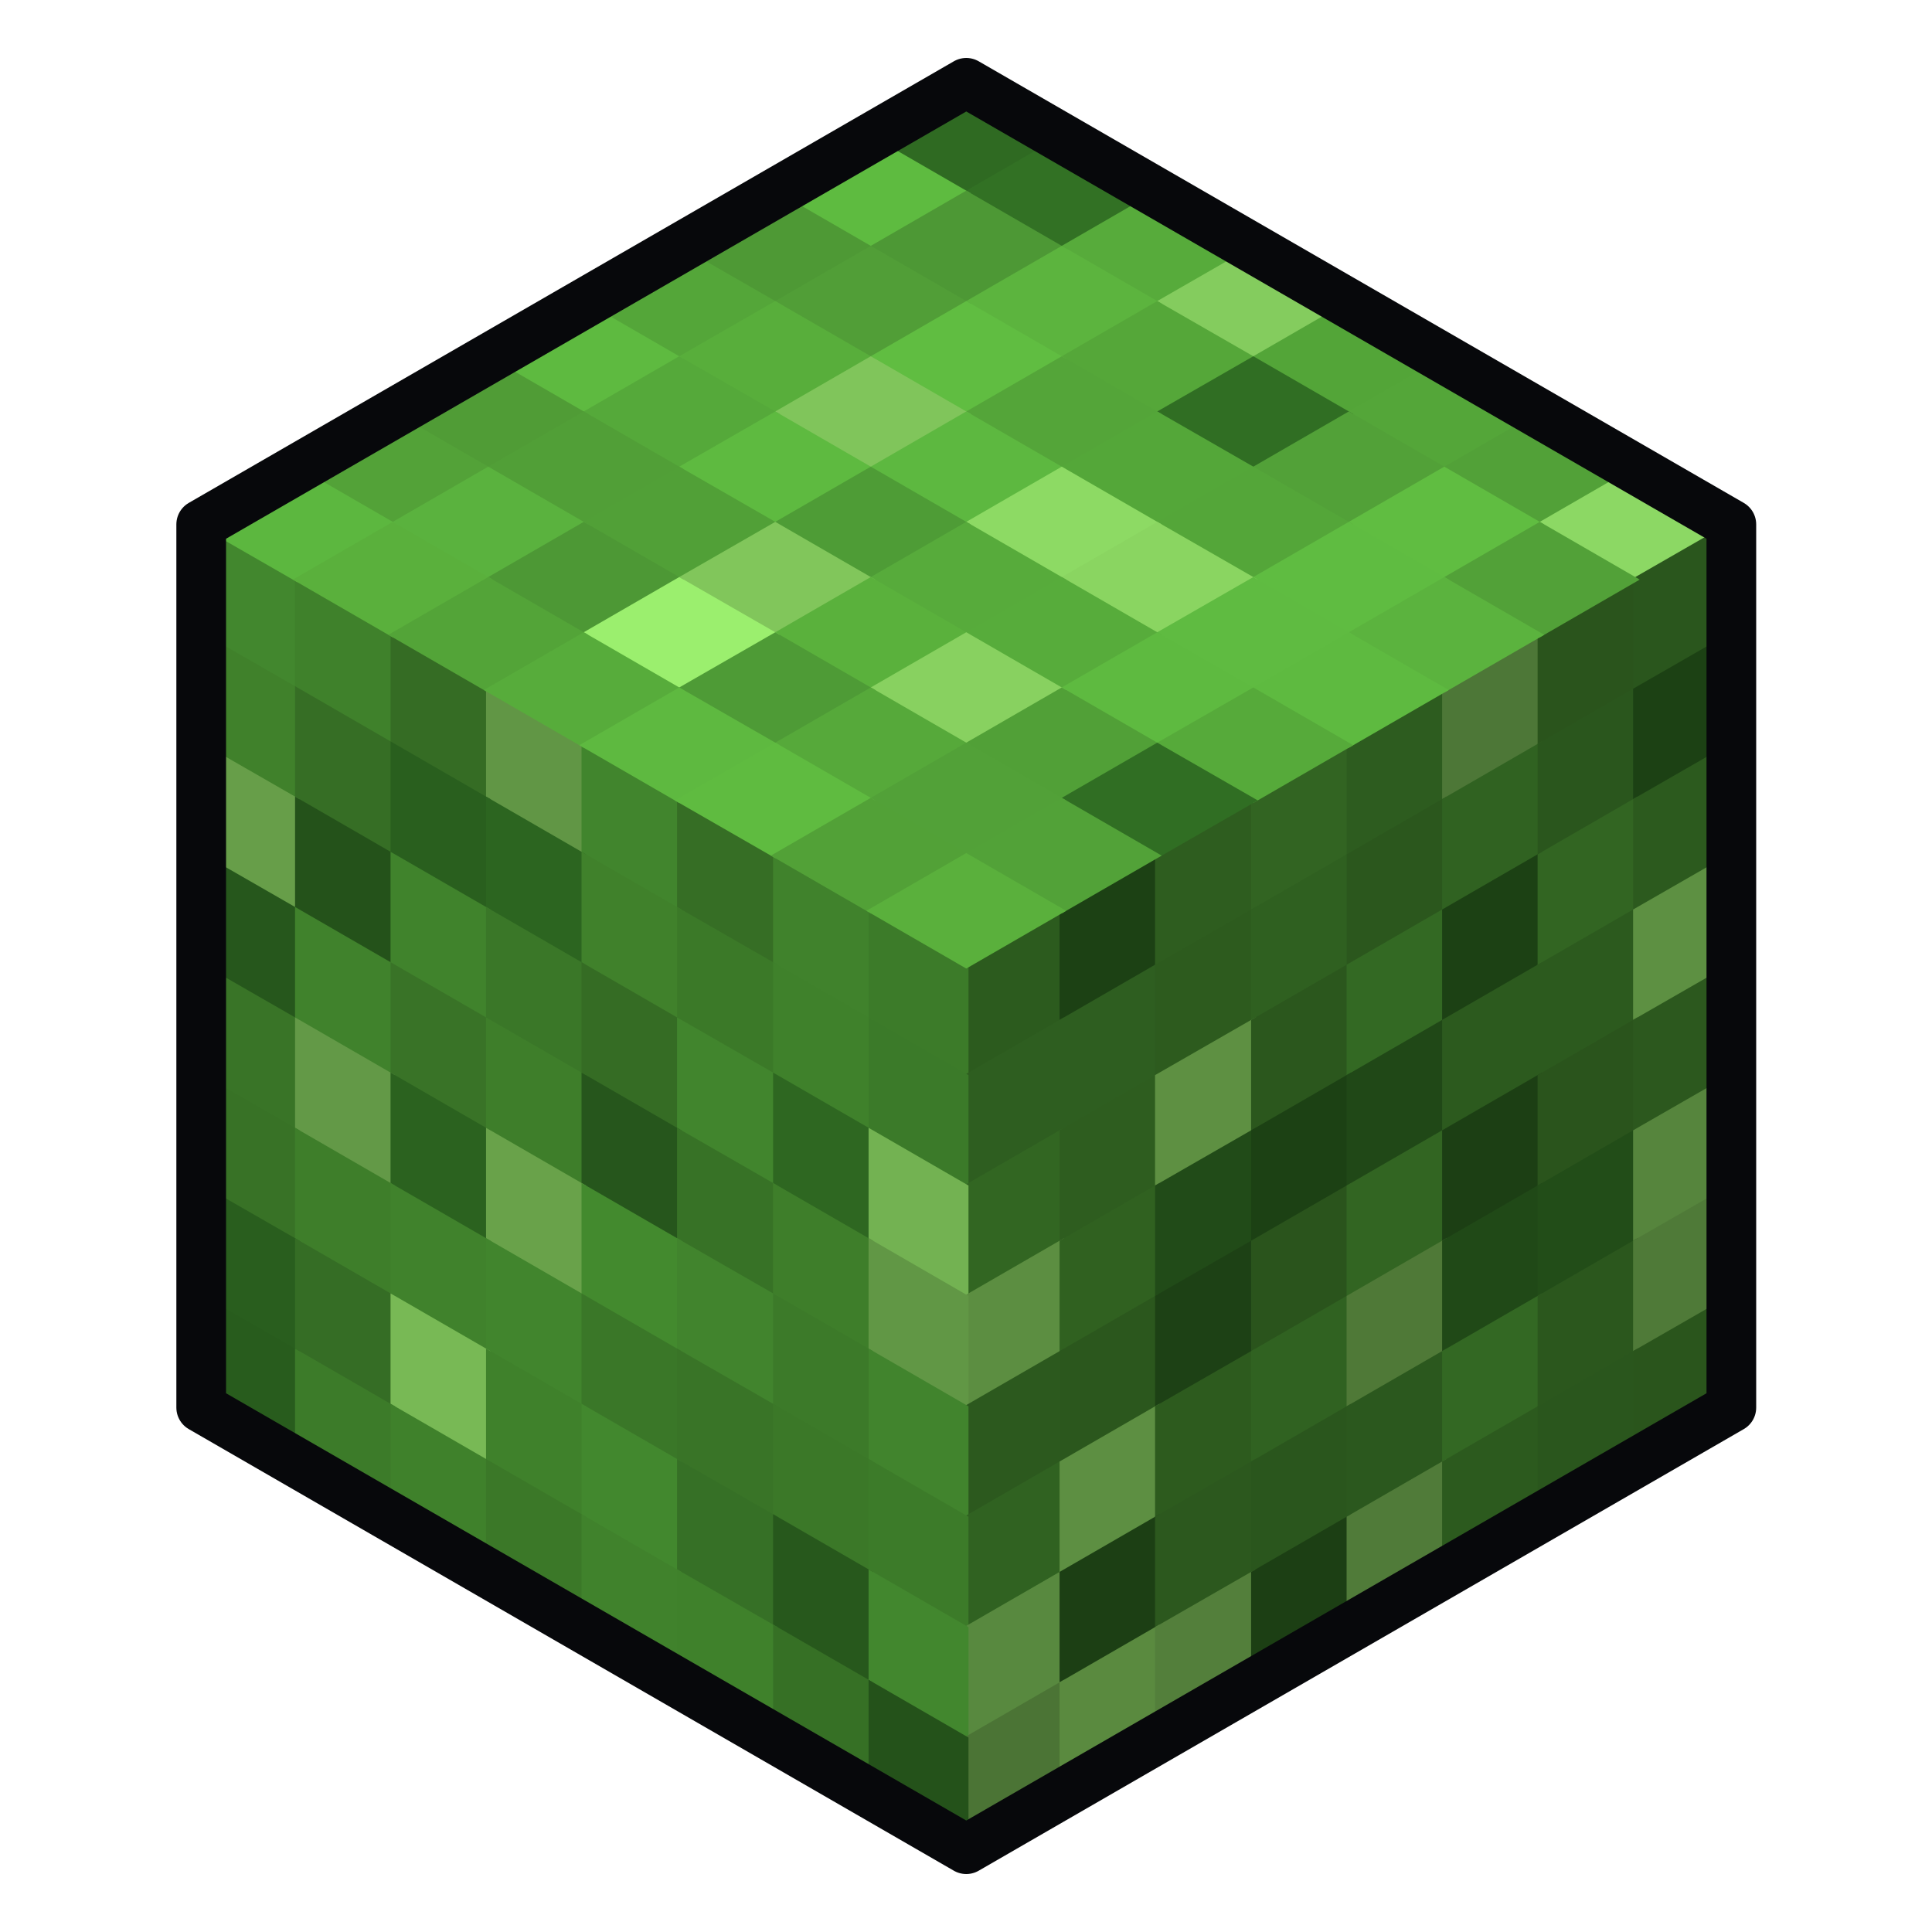
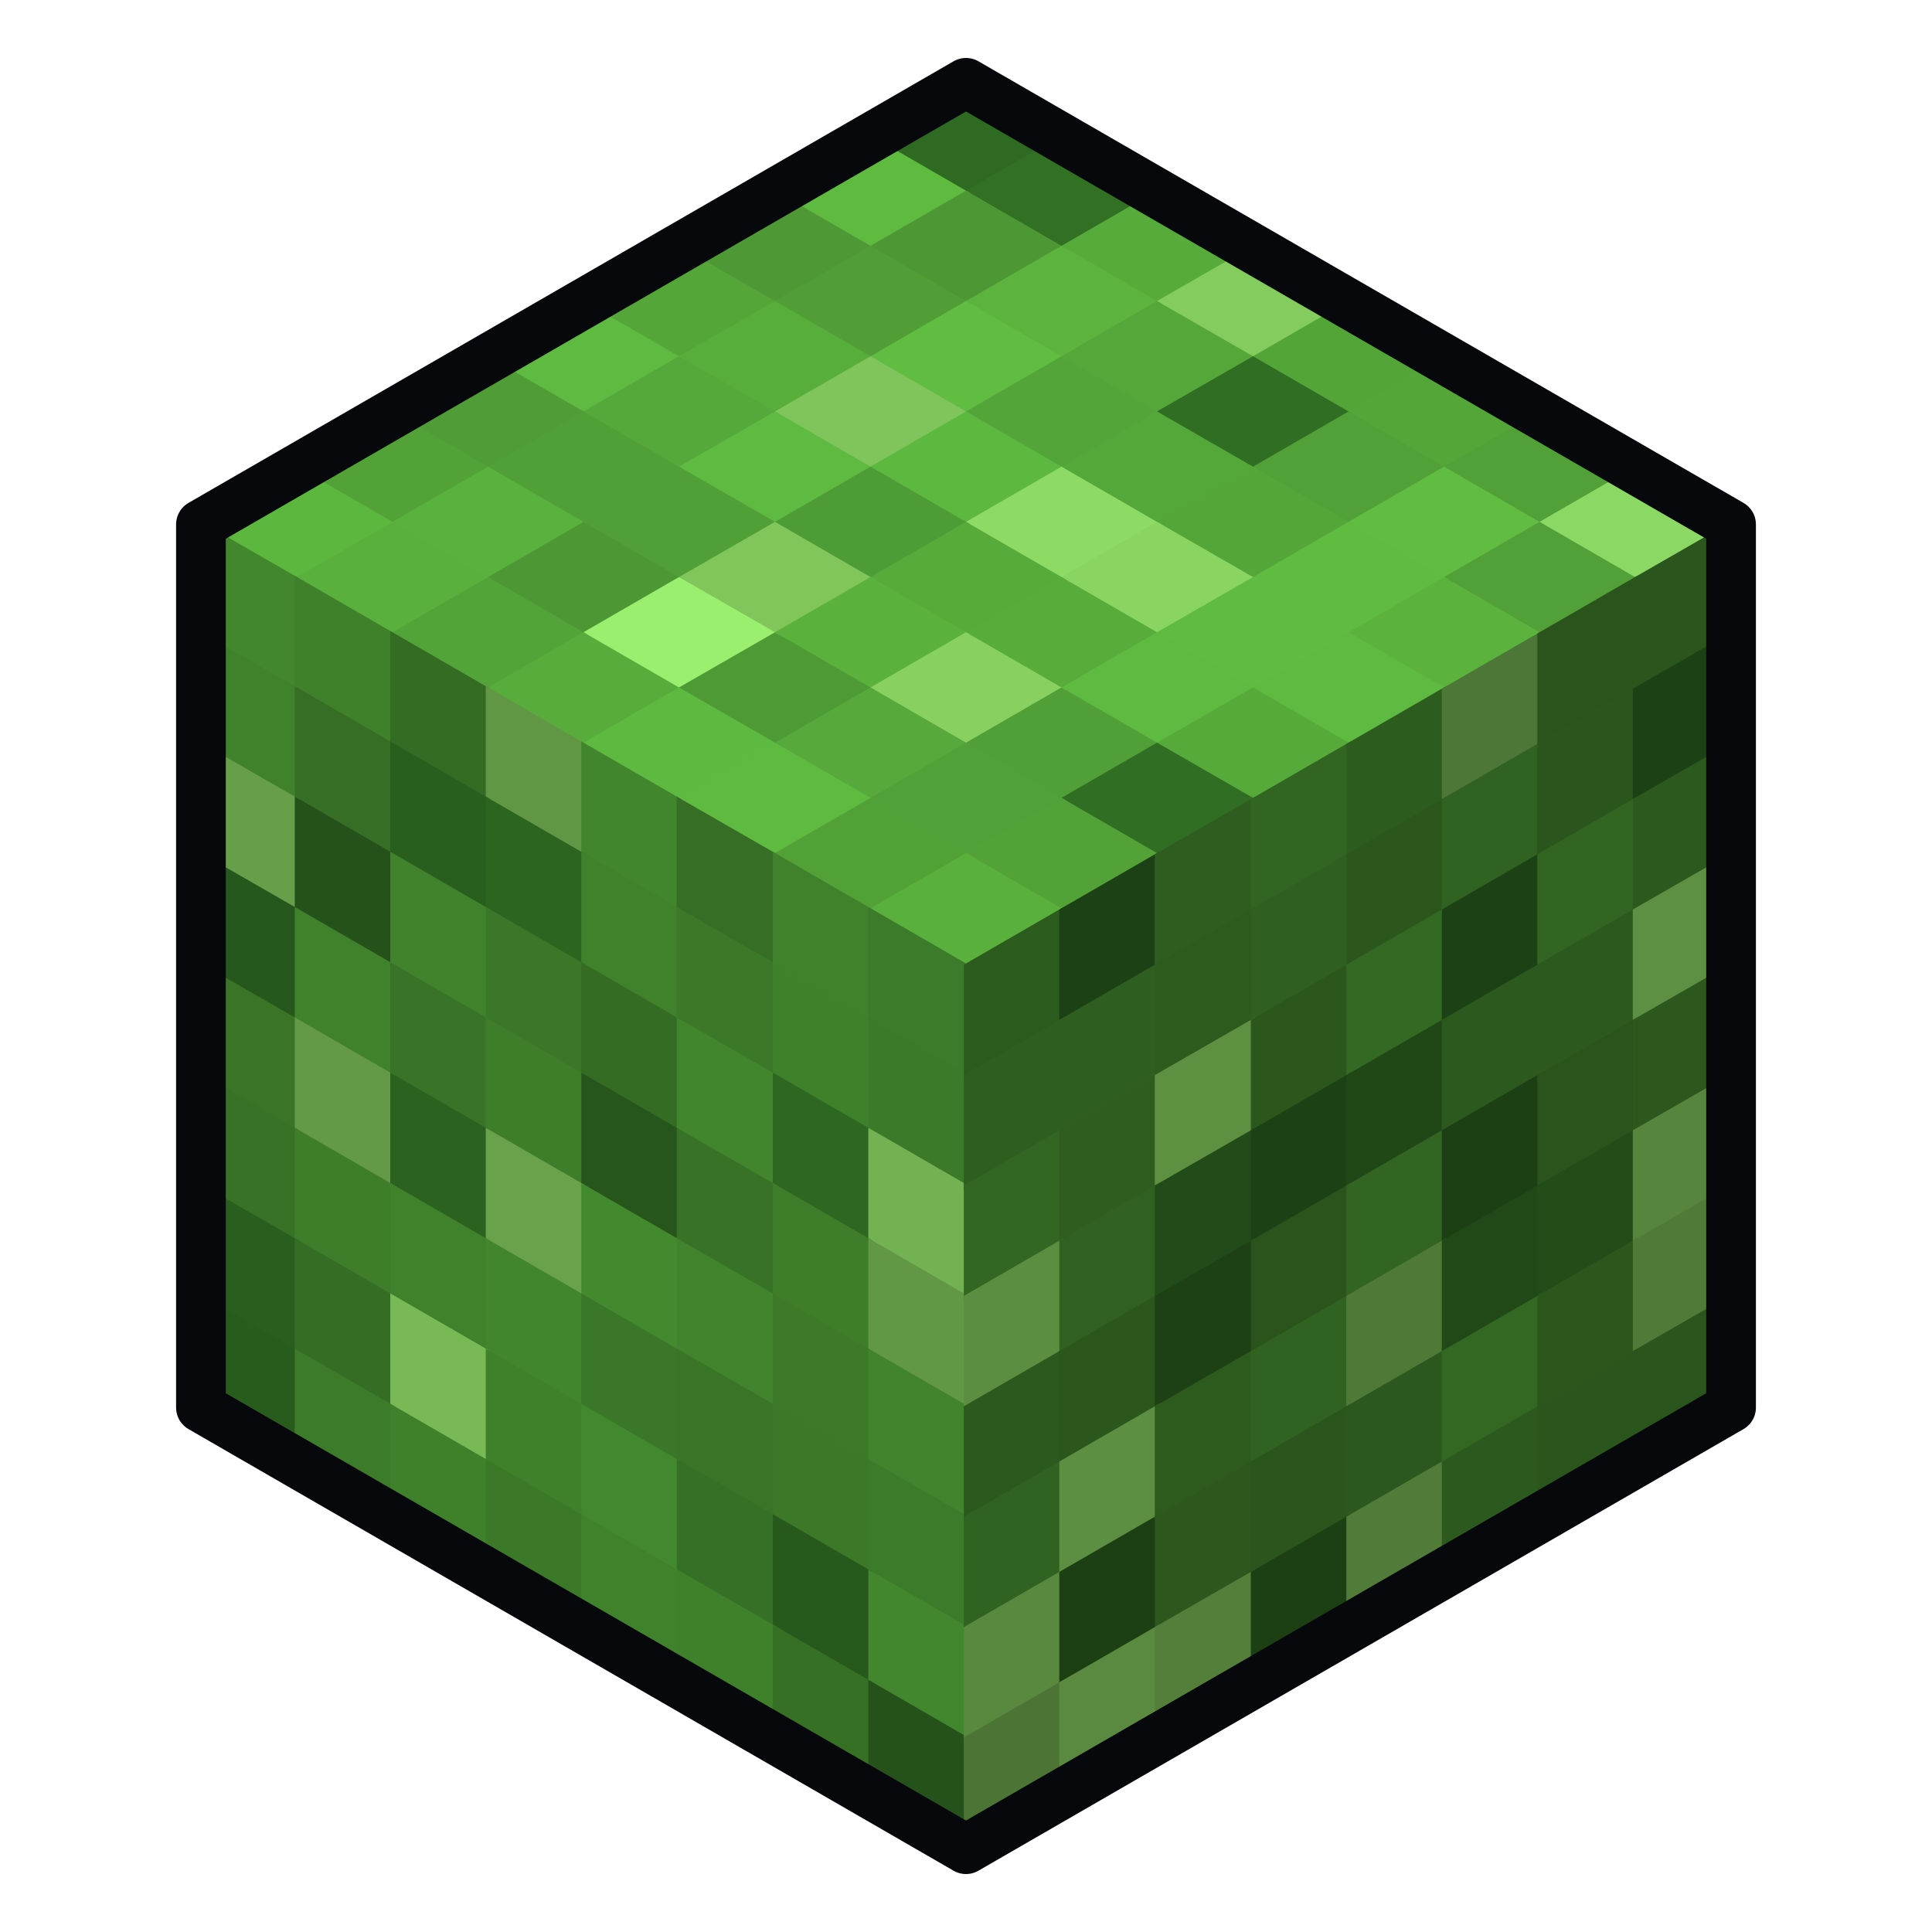
- <svg xmlns="http://www.w3.org/2000/svg" viewBox="-14.86 -1.5 29.71 35.00" width="128" height="128">
+ <svg xmlns="http://www.w3.org/2000/svg" viewBox="-17.50 -1.50 35.00 35.00" width="128" height="128">
  <polygon points="0,0 1.73,1 0,2 -1.73,1" fill="#2f6a22" stroke="#2f6a22" stroke-width="0.08" />
+   <polygon points="1.73,1 3.46,2 1.73,3 0,2" fill="#327124" stroke="#327124" stroke-width="0.08" />
+   <polygon points="3.46,2 5.2,3 3.46,4 1.73,3" fill="#57ab3b" stroke="#57ab3b" stroke-width="0.08" />
+   <polygon points="5.2,3 6.93,4 5.2,5 3.46,4" fill="#84cc5e" stroke="#84cc5e" stroke-width="0.08" />
+   <polygon points="6.93,4 8.66,5 6.93,6 5.2,5" fill="#53a538" stroke="#53a538" stroke-width="0.08" />
+   <polygon points="8.66,5 10.39,6 8.66,7 6.93,6" fill="#54a639" stroke="#54a639" stroke-width="0.08" />
+   <polygon points="10.39,6 12.12,7 10.39,8 8.66,7" fill="#52a138" stroke="#52a138" stroke-width="0.08" />
+   <polygon points="12.12,7 13.86,8 12.12,9 10.39,8" fill="#8cd864" stroke="#8cd864" stroke-width="0.08" />
+   <polygon points="-1.73,1 0,2 -1.73,3 -3.46,2" fill="#5ebb40" stroke="#5ebb40" stroke-width="0.08" />
+   <polygon points="0,2 1.73,3 0,4 -1.73,3" fill="#4d9835" stroke="#4d9835" stroke-width="0.08" />
+   <polygon points="1.73,3 3.46,4 1.73,5 0,4" fill="#5cb43e" stroke="#5cb43e" stroke-width="0.08" />
+   <polygon points="3.46,4 5.2,5 3.46,6 1.73,5" fill="#55a739" stroke="#55a739" stroke-width="0.08" />
+   <polygon points="5.2,5 6.93,6 5.2,7 3.46,6" fill="#306e23" stroke="#306e23" stroke-width="0.08" />
+   <polygon points="6.93,6 8.66,7 6.93,8 5.2,7" fill="#52a138" stroke="#52a138" stroke-width="0.08" />
+   <polygon points="8.66,7 10.39,8 8.66,9 6.93,8" fill="#60bd41" stroke="#60bd41" stroke-width="0.08" />
+   <polygon points="10.39,8 12.12,9 10.39,10 8.66,9" fill="#52a138" stroke="#52a138" stroke-width="0.08" />
+   <polygon points="-3.46,2 -1.73,3 -3.46,4 -5.2,3" fill="#4e9935" stroke="#4e9935" stroke-width="0.08" />
+   <polygon points="-1.73,3 0,4 -1.73,5 -3.46,4" fill="#519e37" stroke="#519e37" stroke-width="0.08" />
+   <polygon points="0,4 1.73,5 0,6 -1.73,5" fill="#60bd41" stroke="#60bd41" stroke-width="0.08" />
+   <polygon points="1.73,5 3.46,6 1.73,7 0,6" fill="#54a539" stroke="#54a539" stroke-width="0.08" />
+   <polygon points="3.46,6 5.2,7 3.46,8 1.73,7" fill="#54a739" stroke="#54a739" stroke-width="0.08" />
+   <polygon points="5.2,7 6.93,8 5.2,9 3.46,8" fill="#54a639" stroke="#54a639" stroke-width="0.08" />
+   <polygon points="6.93,8 8.66,9 6.93,10 5.2,9" fill="#5fbc41" stroke="#5fbc41" stroke-width="0.08" />
+   <polygon points="8.66,9 10.39,10 8.66,11 6.93,10" fill="#5bb33e" stroke="#5bb33e" stroke-width="0.08" />
+   <polygon points="-5.2,3 -3.46,4 -5.2,5 -6.93,4" fill="#54a639" stroke="#54a639" stroke-width="0.08" />
+   <polygon points="-3.46,4 -1.73,5 -3.46,6 -5.2,5" fill="#58ae3b" stroke="#58ae3b" stroke-width="0.08" />
+   <polygon points="-1.73,5 0,6 -1.73,7 -3.46,6" fill="#80c55b" stroke="#80c55b" stroke-width="0.08" />
+   <polygon points="0,6 1.73,7 0,8 -1.73,7" fill="#5db840" stroke="#5db840" stroke-width="0.08" />
+   <polygon points="1.73,7 3.46,8 1.73,9 0,8" fill="#8dda64" stroke="#8dda64" stroke-width="0.08" />
+   <polygon points="3.46,8 5.2,9 3.46,10 1.73,9" fill="#8ad561" stroke="#8ad561" stroke-width="0.08" />
+   <polygon points="5.2,9 6.93,10 5.2,11 3.46,10" fill="#5fbb41" stroke="#5fbb41" stroke-width="0.08" />
+   <polygon points="6.93,10 8.66,11 6.93,12 5.2,11" fill="#5eba40" stroke="#5eba40" stroke-width="0.08" />
+   <polygon points="-6.93,4 -5.2,5 -6.93,6 -8.66,5" fill="#5eba40" stroke="#5eba40" stroke-width="0.08" />
+   <polygon points="-5.2,5 -3.46,6 -5.2,7 -6.93,6" fill="#55a93a" stroke="#55a93a" stroke-width="0.08" />
+   <polygon points="-3.46,6 -1.73,7 -3.46,8 -5.2,7" fill="#5eba40" stroke="#5eba40" stroke-width="0.08" />
+   <polygon points="-1.73,7 0,8 -1.73,9 -3.46,8" fill="#4e9c36" stroke="#4e9c36" stroke-width="0.08" />
+   <polygon points="0,8 1.73,9 0,10 -1.73,9" fill="#57ab3b" stroke="#57ab3b" stroke-width="0.08" />
+   <polygon points="1.73,9 3.46,10 1.73,11 0,10" fill="#57ac3b" stroke="#57ac3b" stroke-width="0.08" />
+   <polygon points="3.46,10 5.2,11 3.46,12 1.73,11" fill="#5eba40" stroke="#5eba40" stroke-width="0.08" />
+   <polygon points="5.2,11 6.93,12 5.2,13 3.46,12" fill="#56aa3a" stroke="#56aa3a" stroke-width="0.08" />
+   <polygon points="-8.66,5 -6.93,6 -8.66,7 -10.39,6" fill="#509c36" stroke="#509c36" stroke-width="0.08" />
+   <polygon points="-6.93,6 -5.2,7 -6.93,8 -8.66,7" fill="#519f37" stroke="#519f37" stroke-width="0.08" />
+   <polygon points="-5.2,7 -3.46,8 -5.2,9 -6.93,8" fill="#51a037" stroke="#51a037" stroke-width="0.08" />
+   <polygon points="-3.46,8 -1.73,9 -3.46,10 -5.2,9" fill="#81c65b" stroke="#81c65b" stroke-width="0.08" />
+   <polygon points="-1.73,9 0,10 -1.73,11 -3.46,10" fill="#5ab13c" stroke="#5ab13c" stroke-width="0.08" />
+   <polygon points="0,10 1.73,11 0,12 -1.73,11" fill="#88d160" stroke="#88d160" stroke-width="0.08" />
+   <polygon points="1.73,11 3.46,12 1.73,13 0,12" fill="#51a037" stroke="#51a037" stroke-width="0.08" />
+   <polygon points="3.46,12 5.2,13 3.46,14 1.73,13" fill="#306e23" stroke="#306e23" stroke-width="0.08" />
+   <polygon points="-10.39,6 -8.66,7 -10.39,8 -12.12,7" fill="#53a238" stroke="#53a238" stroke-width="0.08" />
+   <polygon points="-8.66,7 -6.93,8 -8.66,9 -10.39,8" fill="#5ab23e" stroke="#5ab23e" stroke-width="0.08" />
+   <polygon points="-6.93,8 -5.2,9 -6.93,10 -8.66,9" fill="#4d9835" stroke="#4d9835" stroke-width="0.08" />
+   <polygon points="-5.2,9 -3.46,10 -5.2,11 -6.93,10" fill="#9bef6e" stroke="#9bef6e" stroke-width="0.08" />
+   <polygon points="-3.46,10 -1.73,11 -3.46,12 -5.2,11" fill="#4e9b36" stroke="#4e9b36" stroke-width="0.08" />
+   <polygon points="-1.73,11 0,12 -1.73,13 -3.46,12" fill="#56a93a" stroke="#56a93a" stroke-width="0.08" />
+   <polygon points="0,12 1.73,13 0,14 -1.73,13" fill="#52a138" stroke="#52a138" stroke-width="0.08" />
+   <polygon points="1.73,13 3.46,14 1.73,15 0,14" fill="#52a238" stroke="#52a238" stroke-width="0.08" />
+   <polygon points="-12.12,7 -10.39,8 -12.12,9 -13.86,8" fill="#5cb73f" stroke="#5cb73f" stroke-width="0.08" />
+   <polygon points="-10.39,8 -8.66,9 -10.39,10 -12.12,9" fill="#5ab03c" stroke="#5ab03c" stroke-width="0.08" />
+   <polygon points="-8.66,9 -6.93,10 -8.66,11 -10.39,10" fill="#53a438" stroke="#53a438" stroke-width="0.08" />
+   <polygon points="-6.93,10 -5.2,11 -6.93,12 -8.66,11" fill="#57ac3b" stroke="#57ac3b" stroke-width="0.08" />
+   <polygon points="-5.2,11 -3.46,12 -5.2,13 -6.93,12" fill="#5eb940" stroke="#5eb940" stroke-width="0.08" />
+   <polygon points="-3.46,12 -1.73,13 -3.46,14 -5.2,13" fill="#5fbb40" stroke="#5fbb40" stroke-width="0.08" />
+   <polygon points="-1.73,13 0,14 -1.73,15 -3.46,14" fill="#52a137" stroke="#52a137" stroke-width="0.08" />
+   <polygon points="0,14 1.73,15 0,16 -1.73,15" fill="#5ab03c" stroke="#5ab03c" stroke-width="0.08" />
  <polygon points="-13.86,8 -12.12,9 -12.12,11 -13.86,10" fill="#42872e" stroke="#42872e" stroke-width="0.08" />
+   <polygon points="-12.12,9 -10.39,10 -10.39,12 -12.12,11" fill="#3f812b" stroke="#3f812b" stroke-width="0.08" />
+   <polygon points="-10.39,10 -8.66,11 -8.66,13 -10.39,12" fill="#356c24" stroke="#356c24" stroke-width="0.08" />
+   <polygon points="-8.66,11 -6.93,12 -6.93,14 -8.66,13" fill="#619645" stroke="#619645" stroke-width="0.08" />
+   <polygon points="-6.93,12 -5.2,13 -5.2,15 -6.93,14" fill="#41852d" stroke="#41852d" stroke-width="0.08" />
+   <polygon points="-5.2,13 -3.46,14 -3.46,16 -5.2,15" fill="#366e25" stroke="#366e25" stroke-width="0.08" />
+   <polygon points="-3.46,14 -1.73,15 -1.73,17 -3.46,16" fill="#40822c" stroke="#40822c" stroke-width="0.08" />
+   <polygon points="-1.73,15 0,16 0,18 -1.73,17" fill="#3c7b29" stroke="#3c7b29" stroke-width="0.08" />
+   <polygon points="-13.86,10 -12.12,11 -12.12,13 -13.86,12" fill="#40812b" stroke="#40812b" stroke-width="0.08" />
+   <polygon points="-12.12,11 -10.39,12 -10.39,14 -12.12,13" fill="#366e25" stroke="#366e25" stroke-width="0.08" />
+   <polygon points="-10.39,12 -8.66,13 -8.66,15 -10.39,14" fill="#295f1e" stroke="#295f1e" stroke-width="0.08" />
+   <polygon points="-8.66,13 -6.93,14 -6.93,16 -8.66,15" fill="#2c6520" stroke="#2c6520" stroke-width="0.08" />
+   <polygon points="-6.93,14 -5.2,15 -5.2,17 -6.93,16" fill="#40812b" stroke="#40812b" stroke-width="0.08" />
+   <polygon points="-5.2,15 -3.46,16 -3.46,18 -5.2,17" fill="#3b7928" stroke="#3b7928" stroke-width="0.08" />
+   <polygon points="-3.46,16 -1.73,17 -1.73,19 -3.46,18" fill="#3f812b" stroke="#3f812b" stroke-width="0.08" />
+   <polygon points="-1.73,17 0,18 0,20 -1.73,19" fill="#3b7a29" stroke="#3b7a29" stroke-width="0.08" />
+   <polygon points="-13.86,12 -12.12,13 -12.12,15 -13.86,14" fill="#679e49" stroke="#679e49" stroke-width="0.08" />
+   <polygon points="-12.12,13 -10.39,14 -10.39,16 -12.12,15" fill="#24521a" stroke="#24521a" stroke-width="0.08" />
+   <polygon points="-10.39,14 -8.66,15 -8.66,17 -10.39,16" fill="#40832c" stroke="#40832c" stroke-width="0.08" />
+   <polygon points="-8.66,15 -6.93,16 -6.93,18 -8.66,17" fill="#3a7728" stroke="#3a7728" stroke-width="0.08" />
+   <polygon points="-6.93,16 -5.2,17 -5.2,19 -6.93,18" fill="#356c24" stroke="#356c24" stroke-width="0.08" />
+   <polygon points="-5.2,17 -3.46,18 -3.46,20 -5.2,19" fill="#41852d" stroke="#41852d" stroke-width="0.08" />
+   <polygon points="-3.46,18 -1.73,19 -1.73,21 -3.46,20" fill="#2e6721" stroke="#2e6721" stroke-width="0.08" />
+   <polygon points="-1.73,19 0,20 0,22 -1.73,21" fill="#73b252" stroke="#73b252" stroke-width="0.08" />
+   <polygon points="-13.86,14 -12.12,15 -12.12,17 -13.86,16" fill="#26571c" stroke="#26571c" stroke-width="0.08" />
+   <polygon points="-12.12,15 -10.39,16 -10.39,18 -12.12,17" fill="#40822c" stroke="#40822c" stroke-width="0.08" />
+   <polygon points="-10.39,16 -8.66,17 -8.66,19 -10.39,18" fill="#397327" stroke="#397327" stroke-width="0.08" />
+   <polygon points="-8.66,17 -6.93,18 -6.93,20 -8.66,19" fill="#3e7e2a" stroke="#3e7e2a" stroke-width="0.08" />
+   <polygon points="-6.93,18 -5.2,19 -5.2,21 -6.93,20" fill="#26561c" stroke="#26561c" stroke-width="0.08" />
+   <polygon points="-5.2,19 -3.46,20 -3.46,22 -5.2,21" fill="#377226" stroke="#377226" stroke-width="0.08" />
+   <polygon points="-3.46,20 -1.73,21 -1.73,23 -3.46,22" fill="#3e7e2a" stroke="#3e7e2a" stroke-width="0.08" />
+   <polygon points="-1.73,21 0,22 0,24 -1.73,23" fill="#619745" stroke="#619745" stroke-width="0.08" />
+   <polygon points="-13.86,16 -12.12,17 -12.12,19 -13.86,18" fill="#397427" stroke="#397427" stroke-width="0.08" />
+   <polygon points="-12.12,17 -10.39,18 -10.39,20 -12.12,19" fill="#639947" stroke="#639947" stroke-width="0.08" />
+   <polygon points="-10.39,18 -8.66,19 -8.66,21 -10.39,20" fill="#2b621f" stroke="#2b621f" stroke-width="0.08" />
+   <polygon points="-8.66,19 -6.93,20 -6.93,22 -8.66,21" fill="#69a24a" stroke="#69a24a" stroke-width="0.08" />
+   <polygon points="-6.93,20 -5.2,21 -5.2,23 -6.93,22" fill="#438a2e" stroke="#438a2e" stroke-width="0.08" />
+   <polygon points="-5.2,21 -3.46,22 -3.46,24 -5.2,23" fill="#41842d" stroke="#41842d" stroke-width="0.08" />
+   <polygon points="-3.46,22 -1.73,23 -1.73,25 -3.46,24" fill="#3c7a29" stroke="#3c7a29" stroke-width="0.08" />
+   <polygon points="-1.73,23 0,24 0,26 -1.73,25" fill="#41842d" stroke="#41842d" stroke-width="0.08" />
+   <polygon points="-13.86,18 -12.12,19 -12.12,21 -13.86,20" fill="#387226" stroke="#387226" stroke-width="0.08" />
+   <polygon points="-12.12,19 -10.39,20 -10.39,22 -12.12,21" fill="#3e7e2a" stroke="#3e7e2a" stroke-width="0.08" />
+   <polygon points="-10.39,20 -8.66,21 -8.66,23 -10.39,22" fill="#40822c" stroke="#40822c" stroke-width="0.08" />
+   <polygon points="-8.66,21 -6.93,22 -6.93,24 -8.66,23" fill="#41852d" stroke="#41852d" stroke-width="0.08" />
+   <polygon points="-6.93,22 -5.2,23 -5.2,25 -6.93,24" fill="#3a7728" stroke="#3a7728" stroke-width="0.08" />
+   <polygon points="-5.2,23 -3.46,24 -3.46,26 -5.2,25" fill="#397427" stroke="#397427" stroke-width="0.08" />
+   <polygon points="-3.46,24 -1.73,25 -1.73,27 -3.46,26" fill="#3b7828" stroke="#3b7828" stroke-width="0.08" />
+   <polygon points="-1.73,25 0,26 0,28 -1.73,27" fill="#3c7b29" stroke="#3c7b29" stroke-width="0.08" />
+   <polygon points="-13.86,20 -12.12,21 -12.12,23 -13.86,22" fill="#295e1e" stroke="#295e1e" stroke-width="0.08" />
+   <polygon points="-12.12,21 -10.39,22 -10.39,24 -12.12,23" fill="#356d25" stroke="#356d25" stroke-width="0.08" />
+   <polygon points="-10.39,22 -8.66,23 -8.66,25 -10.39,24" fill="#78b955" stroke="#78b955" stroke-width="0.08" />
+   <polygon points="-8.66,23 -6.93,24 -6.93,26 -8.66,25" fill="#3f812b" stroke="#3f812b" stroke-width="0.08" />
+   <polygon points="-6.93,24 -5.2,25 -5.2,27 -6.93,26" fill="#42882e" stroke="#42882e" stroke-width="0.08" />
+   <polygon points="-5.2,25 -3.46,26 -3.46,28 -5.2,27" fill="#367026" stroke="#367026" stroke-width="0.08" />
+   <polygon points="-3.46,26 -1.73,27 -1.73,29 -3.46,28" fill="#27581c" stroke="#27581c" stroke-width="0.08" />
+   <polygon points="-1.73,27 0,28 0,30 -1.73,29" fill="#42872e" stroke="#42872e" stroke-width="0.08" />
+   <polygon points="-13.86,22 -12.12,23 -12.12,25 -13.86,24" fill="#285c1d" stroke="#285c1d" stroke-width="0.08" />
+   <polygon points="-12.12,23 -10.39,24 -10.39,26 -12.12,25" fill="#3c7b29" stroke="#3c7b29" stroke-width="0.08" />
+   <polygon points="-10.39,24 -8.66,25 -8.66,27 -10.39,26" fill="#3f812b" stroke="#3f812b" stroke-width="0.08" />
+   <polygon points="-8.66,25 -6.93,26 -6.93,28 -8.66,27" fill="#3b7828" stroke="#3b7828" stroke-width="0.08" />
+   <polygon points="-6.93,26 -5.2,27 -5.2,29 -6.93,28" fill="#40822c" stroke="#40822c" stroke-width="0.08" />
+   <polygon points="-5.2,27 -3.46,28 -3.46,30 -5.2,29" fill="#3f812b" stroke="#3f812b" stroke-width="0.08" />
+   <polygon points="-3.46,28 -1.73,29 -1.73,31 -3.46,30" fill="#367025" stroke="#367025" stroke-width="0.08" />
+   <polygon points="-1.73,29 0,30 0,32 -1.73,31" fill="#24521a" stroke="#24521a" stroke-width="0.08" />
  <polygon points="0,16 1.73,15 1.73,17 0,18" fill="#2c5b1e" stroke="#2c5b1e" stroke-width="0.08" />
-   <polygon points="1.73,1 3.46,2 1.73,3 0,2" fill="#327124" stroke="#327124" stroke-width="0.08" />
-   <polygon points="-12.12,9 -10.39,10 -10.39,12 -12.12,11" fill="#3f812b" stroke="#3f812b" stroke-width="0.08" />
  <polygon points="1.73,15 3.46,14 3.46,16 1.73,17" fill="#1c4114" stroke="#1c4114" stroke-width="0.08" />
-   <polygon points="3.46,2 5.2,3 3.46,4 1.73,3" fill="#57ab3b" stroke="#57ab3b" stroke-width="0.08" />
-   <polygon points="-10.39,10 -8.66,11 -8.66,13 -10.39,12" fill="#356c24" stroke="#356c24" stroke-width="0.08" />
  <polygon points="3.46,14 5.2,13 5.2,15 3.46,16" fill="#2e5d1f" stroke="#2e5d1f" stroke-width="0.08" />
-   <polygon points="5.2,3 6.93,4 5.2,5 3.46,4" fill="#84cc5e" stroke="#84cc5e" stroke-width="0.08" />
-   <polygon points="-8.66,11 -6.93,12 -6.93,14 -8.66,13" fill="#619645" stroke="#619645" stroke-width="0.08" />
  <polygon points="5.2,13 6.93,12 6.93,14 5.2,15" fill="#326422" stroke="#326422" stroke-width="0.08" />
-   <polygon points="6.93,4 8.66,5 6.93,6 5.2,5" fill="#53a538" stroke="#53a538" stroke-width="0.08" />
-   <polygon points="-6.93,12 -5.2,13 -5.2,15 -6.93,14" fill="#41852d" stroke="#41852d" stroke-width="0.08" />
  <polygon points="6.93,12 8.66,11 8.66,13 6.93,14" fill="#2d5c1f" stroke="#2d5c1f" stroke-width="0.08" />
-   <polygon points="8.66,5 10.39,6 8.66,7 6.93,6" fill="#54a639" stroke="#54a639" stroke-width="0.08" />
-   <polygon points="-5.2,13 -3.46,14 -3.46,16 -5.2,15" fill="#366e25" stroke="#366e25" stroke-width="0.08" />
  <polygon points="8.66,11 10.39,10 10.39,12 8.66,13" fill="#4d7737" stroke="#4d7737" stroke-width="0.08" />
-   <polygon points="10.39,6 12.12,7 10.39,8 8.66,7" fill="#52a138" stroke="#52a138" stroke-width="0.08" />
-   <polygon points="-3.46,14 -1.73,15 -1.73,17 -3.46,16" fill="#40822c" stroke="#40822c" stroke-width="0.08" />
  <polygon points="10.39,10 12.12,9 12.12,11 10.39,12" fill="#2a541c" stroke="#2a541c" stroke-width="0.08" />
-   <polygon points="12.12,7 13.86,8 12.12,9 10.39,8" fill="#8cd864" stroke="#8cd864" stroke-width="0.08" />
-   <polygon points="-1.73,15 0,16 0,18 -1.73,17" fill="#3c7b29" stroke="#3c7b29" stroke-width="0.08" />
  <polygon points="12.12,9 13.86,8 13.86,10 12.12,11" fill="#2a561d" stroke="#2a561d" stroke-width="0.08" />
-   <polygon points="-1.73,1 0,2 -1.73,3 -3.46,2" fill="#5ebb40" stroke="#5ebb40" stroke-width="0.08" />
-   <polygon points="-13.86,10 -12.12,11 -12.12,13 -13.86,12" fill="#40812b" stroke="#40812b" stroke-width="0.08" />
  <polygon points="0,18 1.73,17 1.73,19 0,20" fill="#2e5e20" stroke="#2e5e20" stroke-width="0.08" />
-   <polygon points="0,2 1.73,3 0,4 -1.73,3" fill="#4d9835" stroke="#4d9835" stroke-width="0.08" />
-   <polygon points="-12.12,11 -10.39,12 -10.39,14 -12.12,13" fill="#366e25" stroke="#366e25" stroke-width="0.08" />
  <polygon points="1.73,17 3.46,16 3.46,18 1.73,19" fill="#2e5e20" stroke="#2e5e20" stroke-width="0.08" />
-   <polygon points="1.73,3 3.46,4 1.73,5 0,4" fill="#5cb43e" stroke="#5cb43e" stroke-width="0.08" />
-   <polygon points="-10.39,12 -8.66,13 -8.66,15 -10.39,14" fill="#295f1e" stroke="#295f1e" stroke-width="0.08" />
  <polygon points="3.46,16 5.2,15 5.2,17 3.46,18" fill="#2d5b1e" stroke="#2d5b1e" stroke-width="0.08" />
-   <polygon points="3.46,4 5.2,5 3.46,6 1.73,5" fill="#55a739" stroke="#55a739" stroke-width="0.08" />
-   <polygon points="-8.66,13 -6.93,14 -6.93,16 -8.66,15" fill="#2c6520" stroke="#2c6520" stroke-width="0.08" />
  <polygon points="5.2,15 6.93,14 6.93,16 5.2,17" fill="#2f6020" stroke="#2f6020" stroke-width="0.08" />
-   <polygon points="5.2,5 6.93,6 5.2,7 3.46,6" fill="#306e23" stroke="#306e23" stroke-width="0.08" />
-   <polygon points="-6.93,14 -5.2,15 -5.2,17 -6.93,16" fill="#40812b" stroke="#40812b" stroke-width="0.08" />
  <polygon points="6.93,14 8.66,13 8.66,15 6.93,16" fill="#2b571d" stroke="#2b571d" stroke-width="0.08" />
-   <polygon points="6.93,6 8.66,7 6.93,8 5.2,7" fill="#52a138" stroke="#52a138" stroke-width="0.08" />
-   <polygon points="-5.2,15 -3.46,16 -3.46,18 -5.2,17" fill="#3b7928" stroke="#3b7928" stroke-width="0.08" />
  <polygon points="8.66,13 10.39,12 10.39,14 8.66,15" fill="#306221" stroke="#306221" stroke-width="0.08" />
-   <polygon points="8.66,7 10.39,8 8.66,9 6.93,8" fill="#60bd41" stroke="#60bd41" stroke-width="0.08" />
-   <polygon points="-3.46,16 -1.73,17 -1.73,19 -3.46,18" fill="#3f812b" stroke="#3f812b" stroke-width="0.08" />
  <polygon points="10.39,12 12.12,11 12.12,13 10.39,14" fill="#2a561d" stroke="#2a561d" stroke-width="0.08" />
-   <polygon points="10.39,8 12.12,9 10.39,10 8.66,9" fill="#52a138" stroke="#52a138" stroke-width="0.08" />
-   <polygon points="-1.73,17 0,18 0,20 -1.73,19" fill="#3b7a29" stroke="#3b7a29" stroke-width="0.08" />
  <polygon points="12.12,11 13.86,10 13.86,12 12.12,13" fill="#1c4114" stroke="#1c4114" stroke-width="0.08" />
-   <polygon points="-3.46,2 -1.73,3 -3.46,4 -5.2,3" fill="#4e9935" stroke="#4e9935" stroke-width="0.08" />
-   <polygon points="-13.86,12 -12.12,13 -12.12,15 -13.86,14" fill="#679e49" stroke="#679e49" stroke-width="0.08" />
  <polygon points="0,20 1.73,19 1.73,21 0,22" fill="#326622" stroke="#326622" stroke-width="0.08" />
-   <polygon points="-1.73,3 0,4 -1.73,5 -3.46,4" fill="#519e37" stroke="#519e37" stroke-width="0.08" />
-   <polygon points="-12.12,13 -10.39,14 -10.39,16 -12.12,15" fill="#24521a" stroke="#24521a" stroke-width="0.08" />
  <polygon points="1.73,19 3.46,18 3.46,20 1.73,21" fill="#2e5d1f" stroke="#2e5d1f" stroke-width="0.08" />
-   <polygon points="0,4 1.73,5 0,6 -1.73,5" fill="#60bd41" stroke="#60bd41" stroke-width="0.08" />
-   <polygon points="-10.39,14 -8.66,15 -8.66,17 -10.39,16" fill="#40832c" stroke="#40832c" stroke-width="0.08" />
  <polygon points="3.46,18 5.2,17 5.2,19 3.46,20" fill="#5e9042" stroke="#5e9042" stroke-width="0.08" />
-   <polygon points="1.73,5 3.46,6 1.73,7 0,6" fill="#54a539" stroke="#54a539" stroke-width="0.08" />
-   <polygon points="-8.66,15 -6.93,16 -6.93,18 -8.66,17" fill="#3a7728" stroke="#3a7728" stroke-width="0.08" />
  <polygon points="5.2,17 6.93,16 6.93,18 5.2,19" fill="#2b571d" stroke="#2b571d" stroke-width="0.08" />
-   <polygon points="3.46,6 5.2,7 3.46,8 1.73,7" fill="#54a739" stroke="#54a739" stroke-width="0.08" />
-   <polygon points="-6.93,16 -5.2,17 -5.2,19 -6.93,18" fill="#356c24" stroke="#356c24" stroke-width="0.08" />
  <polygon points="6.93,16 8.66,15 8.66,17 6.93,18" fill="#336923" stroke="#336923" stroke-width="0.08" />
-   <polygon points="5.2,7 6.93,8 5.2,9 3.46,8" fill="#54a639" stroke="#54a639" stroke-width="0.08" />
-   <polygon points="-5.2,17 -3.46,18 -3.46,20 -5.2,19" fill="#41852d" stroke="#41852d" stroke-width="0.08" />
  <polygon points="8.66,15 10.39,14 10.39,16 8.66,17" fill="#1c4114" stroke="#1c4114" stroke-width="0.08" />
-   <polygon points="6.93,8 8.66,9 6.93,10 5.2,9" fill="#5fbc41" stroke="#5fbc41" stroke-width="0.08" />
-   <polygon points="-3.46,18 -1.73,19 -1.73,21 -3.46,20" fill="#2e6721" stroke="#2e6721" stroke-width="0.08" />
  <polygon points="10.39,14 12.12,13 12.12,15 10.39,16" fill="#326522" stroke="#326522" stroke-width="0.08" />
-   <polygon points="8.66,9 10.39,10 8.66,11 6.93,10" fill="#5bb33e" stroke="#5bb33e" stroke-width="0.08" />
-   <polygon points="-1.73,19 0,20 0,22 -1.73,21" fill="#73b252" stroke="#73b252" stroke-width="0.08" />
  <polygon points="12.12,13 13.86,12 13.86,14 12.12,15" fill="#2c5a1e" stroke="#2c5a1e" stroke-width="0.08" />
-   <polygon points="-5.2,3 -3.46,4 -5.2,5 -6.93,4" fill="#54a639" stroke="#54a639" stroke-width="0.08" />
-   <polygon points="-13.86,14 -12.12,15 -12.12,17 -13.86,16" fill="#26571c" stroke="#26571c" stroke-width="0.08" />
  <polygon points="0,22 1.73,21 1.73,23 0,24" fill="#5c8e41" stroke="#5c8e41" stroke-width="0.08" />
-   <polygon points="-3.46,4 -1.73,5 -3.46,6 -5.2,5" fill="#58ae3b" stroke="#58ae3b" stroke-width="0.08" />
-   <polygon points="-12.12,15 -10.39,16 -10.39,18 -12.12,17" fill="#40822c" stroke="#40822c" stroke-width="0.08" />
  <polygon points="1.73,21 3.46,20 3.46,22 1.73,23" fill="#306120" stroke="#306120" stroke-width="0.08" />
-   <polygon points="-1.73,5 0,6 -1.73,7 -3.46,6" fill="#80c55b" stroke="#80c55b" stroke-width="0.08" />
-   <polygon points="-10.39,16 -8.66,17 -8.66,19 -10.39,18" fill="#397327" stroke="#397327" stroke-width="0.08" />
  <polygon points="3.46,20 5.2,19 5.2,21 3.46,22" fill="#214b18" stroke="#214b18" stroke-width="0.08" />
-   <polygon points="0,6 1.73,7 0,8 -1.73,7" fill="#5db840" stroke="#5db840" stroke-width="0.08" />
-   <polygon points="-8.66,17 -6.93,18 -6.93,20 -8.66,19" fill="#3e7e2a" stroke="#3e7e2a" stroke-width="0.08" />
  <polygon points="5.2,19 6.93,18 6.93,20 5.2,21" fill="#1c4114" stroke="#1c4114" stroke-width="0.08" />
-   <polygon points="1.73,7 3.46,8 1.73,9 0,8" fill="#8dda64" stroke="#8dda64" stroke-width="0.08" />
-   <polygon points="-6.93,18 -5.2,19 -5.2,21 -6.93,20" fill="#26561c" stroke="#26561c" stroke-width="0.08" />
  <polygon points="6.93,18 8.66,17 8.66,19 6.93,20" fill="#204817" stroke="#204817" stroke-width="0.08" />
-   <polygon points="3.46,8 5.2,9 3.46,10 1.73,9" fill="#8ad561" stroke="#8ad561" stroke-width="0.08" />
-   <polygon points="-5.2,19 -3.46,20 -3.46,22 -5.2,21" fill="#377226" stroke="#377226" stroke-width="0.08" />
  <polygon points="8.66,17 10.39,16 10.39,18 8.66,19" fill="#2c5a1e" stroke="#2c5a1e" stroke-width="0.08" />
-   <polygon points="5.2,9 6.93,10 5.2,11 3.46,10" fill="#5fbb41" stroke="#5fbb41" stroke-width="0.08" />
-   <polygon points="-3.46,20 -1.73,21 -1.73,23 -3.46,22" fill="#3e7e2a" stroke="#3e7e2a" stroke-width="0.08" />
  <polygon points="10.39,16 12.12,15 12.12,17 10.39,18" fill="#2c5a1e" stroke="#2c5a1e" stroke-width="0.08" />
-   <polygon points="6.93,10 8.66,11 6.93,12 5.2,11" fill="#5eba40" stroke="#5eba40" stroke-width="0.08" />
-   <polygon points="-1.73,21 0,22 0,24 -1.73,23" fill="#619745" stroke="#619745" stroke-width="0.08" />
  <polygon points="12.12,15 13.86,14 13.86,16 12.12,17" fill="#5d9042" stroke="#5d9042" stroke-width="0.08" />
-   <polygon points="-6.93,4 -5.2,5 -6.93,6 -8.66,5" fill="#5eba40" stroke="#5eba40" stroke-width="0.08" />
-   <polygon points="-13.86,16 -12.12,17 -12.12,19 -13.86,18" fill="#397427" stroke="#397427" stroke-width="0.08" />
  <polygon points="0,24 1.73,23 1.73,25 0,26" fill="#2c591e" stroke="#2c591e" stroke-width="0.08" />
-   <polygon points="-5.2,5 -3.46,6 -5.2,7 -6.93,6" fill="#55a93a" stroke="#55a93a" stroke-width="0.08" />
-   <polygon points="-12.12,17 -10.39,18 -10.39,20 -12.12,19" fill="#639947" stroke="#639947" stroke-width="0.08" />
  <polygon points="1.73,23 3.46,22 3.46,24 1.73,25" fill="#2b571d" stroke="#2b571d" stroke-width="0.08" />
-   <polygon points="-3.46,6 -1.73,7 -3.46,8 -5.2,7" fill="#5eba40" stroke="#5eba40" stroke-width="0.08" />
-   <polygon points="-10.39,18 -8.66,19 -8.66,21 -10.39,20" fill="#2b621f" stroke="#2b621f" stroke-width="0.08" />
  <polygon points="3.46,22 5.2,21 5.2,23 3.46,24" fill="#1d4115" stroke="#1d4115" stroke-width="0.08" />
-   <polygon points="-1.73,7 0,8 -1.73,9 -3.46,8" fill="#4e9c36" stroke="#4e9c36" stroke-width="0.08" />
-   <polygon points="-8.66,19 -6.93,20 -6.93,22 -8.66,21" fill="#69a24a" stroke="#69a24a" stroke-width="0.08" />
  <polygon points="5.2,21 6.93,20 6.93,22 5.2,23" fill="#2a541c" stroke="#2a541c" stroke-width="0.08" />
-   <polygon points="0,8 1.73,9 0,10 -1.73,9" fill="#57ab3b" stroke="#57ab3b" stroke-width="0.08" />
-   <polygon points="-6.93,20 -5.2,21 -5.2,23 -6.93,22" fill="#438a2e" stroke="#438a2e" stroke-width="0.08" />
  <polygon points="6.93,20 8.66,19 8.66,21 6.93,22" fill="#326522" stroke="#326522" stroke-width="0.08" />
-   <polygon points="1.73,9 3.46,10 1.73,11 0,10" fill="#57ac3b" stroke="#57ac3b" stroke-width="0.08" />
-   <polygon points="-5.2,21 -3.46,22 -3.46,24 -5.2,23" fill="#41842d" stroke="#41842d" stroke-width="0.08" />
  <polygon points="8.66,19 10.39,18 10.39,20 8.66,21" fill="#1c3f14" stroke="#1c3f14" stroke-width="0.08" />
-   <polygon points="3.46,10 5.2,11 3.46,12 1.73,11" fill="#5eba40" stroke="#5eba40" stroke-width="0.08" />
-   <polygon points="-3.46,22 -1.73,23 -1.73,25 -3.46,24" fill="#3c7a29" stroke="#3c7a29" stroke-width="0.08" />
  <polygon points="10.39,18 12.12,17 12.12,19 10.39,20" fill="#2a541c" stroke="#2a541c" stroke-width="0.08" />
-   <polygon points="5.2,11 6.93,12 5.2,13 3.46,12" fill="#56aa3a" stroke="#56aa3a" stroke-width="0.08" />
-   <polygon points="-1.73,23 0,24 0,26 -1.73,25" fill="#41842d" stroke="#41842d" stroke-width="0.08" />
  <polygon points="12.12,17 13.86,16 13.86,18 12.12,19" fill="#2c581e" stroke="#2c581e" stroke-width="0.08" />
-   <polygon points="-8.66,5 -6.93,6 -8.66,7 -10.39,6" fill="#509c36" stroke="#509c36" stroke-width="0.08" />
-   <polygon points="-13.86,18 -12.12,19 -12.12,21 -13.86,20" fill="#387226" stroke="#387226" stroke-width="0.08" />
  <polygon points="0,26 1.73,25 1.73,27 0,28" fill="#306221" stroke="#306221" stroke-width="0.08" />
-   <polygon points="-6.93,6 -5.2,7 -6.93,8 -8.66,7" fill="#519f37" stroke="#519f37" stroke-width="0.08" />
-   <polygon points="-12.12,19 -10.39,20 -10.39,22 -12.12,21" fill="#3e7e2a" stroke="#3e7e2a" stroke-width="0.08" />
  <polygon points="1.73,25 3.46,24 3.46,26 1.73,27" fill="#5d8f42" stroke="#5d8f42" stroke-width="0.08" />
-   <polygon points="-5.2,7 -3.46,8 -5.2,9 -6.93,8" fill="#51a037" stroke="#51a037" stroke-width="0.08" />
-   <polygon points="-10.39,20 -8.66,21 -8.66,23 -10.39,22" fill="#40822c" stroke="#40822c" stroke-width="0.08" />
  <polygon points="3.46,24 5.2,23 5.2,25 3.46,26" fill="#2d5b1e" stroke="#2d5b1e" stroke-width="0.08" />
-   <polygon points="-3.46,8 -1.73,9 -3.46,10 -5.2,9" fill="#81c65b" stroke="#81c65b" stroke-width="0.08" />
-   <polygon points="-8.66,21 -6.93,22 -6.93,24 -8.66,23" fill="#41852d" stroke="#41852d" stroke-width="0.08" />
  <polygon points="5.2,23 6.93,22 6.93,24 5.2,25" fill="#306221" stroke="#306221" stroke-width="0.08" />
-   <polygon points="-1.73,9 0,10 -1.73,11 -3.46,10" fill="#5ab13c" stroke="#5ab13c" stroke-width="0.08" />
-   <polygon points="-6.93,22 -5.2,23 -5.2,25 -6.93,24" fill="#3a7728" stroke="#3a7728" stroke-width="0.08" />
  <polygon points="6.93,22 8.66,21 8.66,23 6.93,24" fill="#4f7937" stroke="#4f7937" stroke-width="0.08" />
-   <polygon points="0,10 1.73,11 0,12 -1.73,11" fill="#88d160" stroke="#88d160" stroke-width="0.08" />
-   <polygon points="-5.2,23 -3.46,24 -3.46,26 -5.2,25" fill="#397427" stroke="#397427" stroke-width="0.08" />
  <polygon points="8.66,21 10.39,20 10.39,22 8.66,23" fill="#204917" stroke="#204917" stroke-width="0.08" />
-   <polygon points="1.73,11 3.46,12 1.73,13 0,12" fill="#51a037" stroke="#51a037" stroke-width="0.08" />
-   <polygon points="-3.46,24 -1.73,25 -1.73,27 -3.46,26" fill="#3b7828" stroke="#3b7828" stroke-width="0.08" />
  <polygon points="10.39,20 12.12,19 12.12,21 10.39,22" fill="#224d18" stroke="#224d18" stroke-width="0.08" />
-   <polygon points="3.46,12 5.2,13 3.46,14 1.73,13" fill="#306e23" stroke="#306e23" stroke-width="0.08" />
-   <polygon points="-1.73,25 0,26 0,28 -1.73,27" fill="#3c7b29" stroke="#3c7b29" stroke-width="0.08" />
  <polygon points="12.12,19 13.86,18 13.86,20 12.12,21" fill="#56853d" stroke="#56853d" stroke-width="0.08" />
-   <polygon points="-10.39,6 -8.66,7 -10.39,8 -12.12,7" fill="#53a238" stroke="#53a238" stroke-width="0.08" />
-   <polygon points="-13.86,20 -12.12,21 -12.12,23 -13.86,22" fill="#295e1e" stroke="#295e1e" stroke-width="0.08" />
  <polygon points="0,28 1.73,27 1.73,29 0,30" fill="#58893f" stroke="#58893f" stroke-width="0.08" />
-   <polygon points="-8.66,7 -6.93,8 -8.66,9 -10.39,8" fill="#5ab23e" stroke="#5ab23e" stroke-width="0.08" />
-   <polygon points="-12.12,21 -10.39,22 -10.39,24 -12.12,23" fill="#356d25" stroke="#356d25" stroke-width="0.08" />
  <polygon points="1.73,27 3.46,26 3.46,28 1.73,29" fill="#1c3f14" stroke="#1c3f14" stroke-width="0.08" />
-   <polygon points="-6.93,8 -5.2,9 -6.93,10 -8.66,9" fill="#4d9835" stroke="#4d9835" stroke-width="0.08" />
-   <polygon points="-10.39,22 -8.66,23 -8.66,25 -10.39,24" fill="#78b955" stroke="#78b955" stroke-width="0.08" />
  <polygon points="3.46,26 5.2,25 5.2,27 3.46,28" fill="#2c581e" stroke="#2c581e" stroke-width="0.08" />
-   <polygon points="-5.2,9 -3.46,10 -5.2,11 -6.93,10" fill="#9bef6e" stroke="#9bef6e" stroke-width="0.08" />
-   <polygon points="-8.66,23 -6.93,24 -6.93,26 -8.66,25" fill="#3f812b" stroke="#3f812b" stroke-width="0.08" />
  <polygon points="5.2,25 6.93,24 6.93,26 5.2,27" fill="#2a561d" stroke="#2a561d" stroke-width="0.08" />
-   <polygon points="-3.46,10 -1.73,11 -3.46,12 -5.2,11" fill="#4e9b36" stroke="#4e9b36" stroke-width="0.08" />
-   <polygon points="-6.93,24 -5.2,25 -5.2,27 -6.93,26" fill="#42882e" stroke="#42882e" stroke-width="0.08" />
  <polygon points="6.93,24 8.66,23 8.66,25 6.93,26" fill="#2b581e" stroke="#2b581e" stroke-width="0.08" />
-   <polygon points="-1.73,11 0,12 -1.73,13 -3.46,12" fill="#56a93a" stroke="#56a93a" stroke-width="0.08" />
-   <polygon points="-5.2,25 -3.46,26 -3.46,28 -5.2,27" fill="#367026" stroke="#367026" stroke-width="0.08" />
  <polygon points="8.66,23 10.39,22 10.39,24 8.66,25" fill="#336823" stroke="#336823" stroke-width="0.08" />
-   <polygon points="0,12 1.73,13 0,14 -1.73,13" fill="#52a138" stroke="#52a138" stroke-width="0.08" />
-   <polygon points="-3.46,26 -1.73,27 -1.73,29 -3.46,28" fill="#27581c" stroke="#27581c" stroke-width="0.08" />
  <polygon points="10.39,22 12.12,21 12.12,23 10.39,24" fill="#2b571d" stroke="#2b571d" stroke-width="0.08" />
-   <polygon points="1.73,13 3.46,14 1.73,15 0,14" fill="#52a238" stroke="#52a238" stroke-width="0.08" />
-   <polygon points="-1.73,27 0,28 0,30 -1.73,29" fill="#42872e" stroke="#42872e" stroke-width="0.08" />
  <polygon points="12.12,21 13.86,20 13.86,22 12.12,23" fill="#4f7a38" stroke="#4f7a38" stroke-width="0.08" />
-   <polygon points="-12.12,7 -10.39,8 -12.12,9 -13.86,8" fill="#5cb73f" stroke="#5cb73f" stroke-width="0.08" />
-   <polygon points="-13.86,22 -12.12,23 -12.12,25 -13.86,24" fill="#285c1d" stroke="#285c1d" stroke-width="0.08" />
  <polygon points="0,30 1.73,29 1.73,31 0,32" fill="#4b7435" stroke="#4b7435" stroke-width="0.08" />
-   <polygon points="-10.39,8 -8.66,9 -10.39,10 -12.12,9" fill="#5ab03c" stroke="#5ab03c" stroke-width="0.08" />
-   <polygon points="-12.12,23 -10.39,24 -10.39,26 -12.12,25" fill="#3c7b29" stroke="#3c7b29" stroke-width="0.08" />
  <polygon points="1.73,29 3.46,28 3.46,30 1.73,31" fill="#5a8a3f" stroke="#5a8a3f" stroke-width="0.08" />
-   <polygon points="-8.66,9 -6.93,10 -8.66,11 -10.39,10" fill="#53a438" stroke="#53a438" stroke-width="0.08" />
-   <polygon points="-10.39,24 -8.66,25 -8.66,27 -10.39,26" fill="#3f812b" stroke="#3f812b" stroke-width="0.08" />
  <polygon points="3.46,28 5.2,27 5.2,29 3.46,30" fill="#537f3b" stroke="#537f3b" stroke-width="0.08" />
-   <polygon points="-6.93,10 -5.2,11 -6.93,12 -8.66,11" fill="#57ac3b" stroke="#57ac3b" stroke-width="0.08" />
-   <polygon points="-8.66,25 -6.93,26 -6.93,28 -8.66,27" fill="#3b7828" stroke="#3b7828" stroke-width="0.08" />
  <polygon points="5.2,27 6.93,26 6.93,28 5.2,29" fill="#1c3f14" stroke="#1c3f14" stroke-width="0.08" />
-   <polygon points="-5.2,11 -3.46,12 -5.2,13 -6.93,12" fill="#5eb940" stroke="#5eb940" stroke-width="0.08" />
-   <polygon points="-6.93,26 -5.2,27 -5.2,29 -6.93,28" fill="#40822c" stroke="#40822c" stroke-width="0.08" />
  <polygon points="6.93,26 8.66,25 8.66,27 6.93,28" fill="#507b39" stroke="#507b39" stroke-width="0.08" />
-   <polygon points="-3.46,12 -1.73,13 -3.46,14 -5.2,13" fill="#5fbb40" stroke="#5fbb40" stroke-width="0.08" />
-   <polygon points="-5.2,27 -3.46,28 -3.46,30 -5.2,29" fill="#3f812b" stroke="#3f812b" stroke-width="0.08" />
  <polygon points="8.66,25 10.39,24 10.39,26 8.66,27" fill="#2c5a1e" stroke="#2c5a1e" stroke-width="0.08" />
-   <polygon points="-1.73,13 0,14 -1.73,15 -3.46,14" fill="#52a137" stroke="#52a137" stroke-width="0.08" />
-   <polygon points="-3.46,28 -1.73,29 -1.73,31 -3.46,30" fill="#367025" stroke="#367025" stroke-width="0.08" />
  <polygon points="10.39,24 12.12,23 12.12,25 10.39,26" fill="#2a561d" stroke="#2a561d" stroke-width="0.08" />
-   <polygon points="0,14 1.73,15 0,16 -1.73,15" fill="#5ab03c" stroke="#5ab03c" stroke-width="0.08" />
-   <polygon points="-1.73,29 0,30 0,32 -1.73,31" fill="#24521a" stroke="#24521a" stroke-width="0.08" />
  <polygon points="12.12,23 13.86,22 13.86,24 12.12,25" fill="#2a551c" stroke="#2a551c" stroke-width="0.08" />
  <polygon points="0,0 13.86,8 13.86,24 0,32 -13.86,24 -13.86,8" fill="none" stroke="#07080b" stroke-width="0.9" stroke-linejoin="round" />
</svg>
